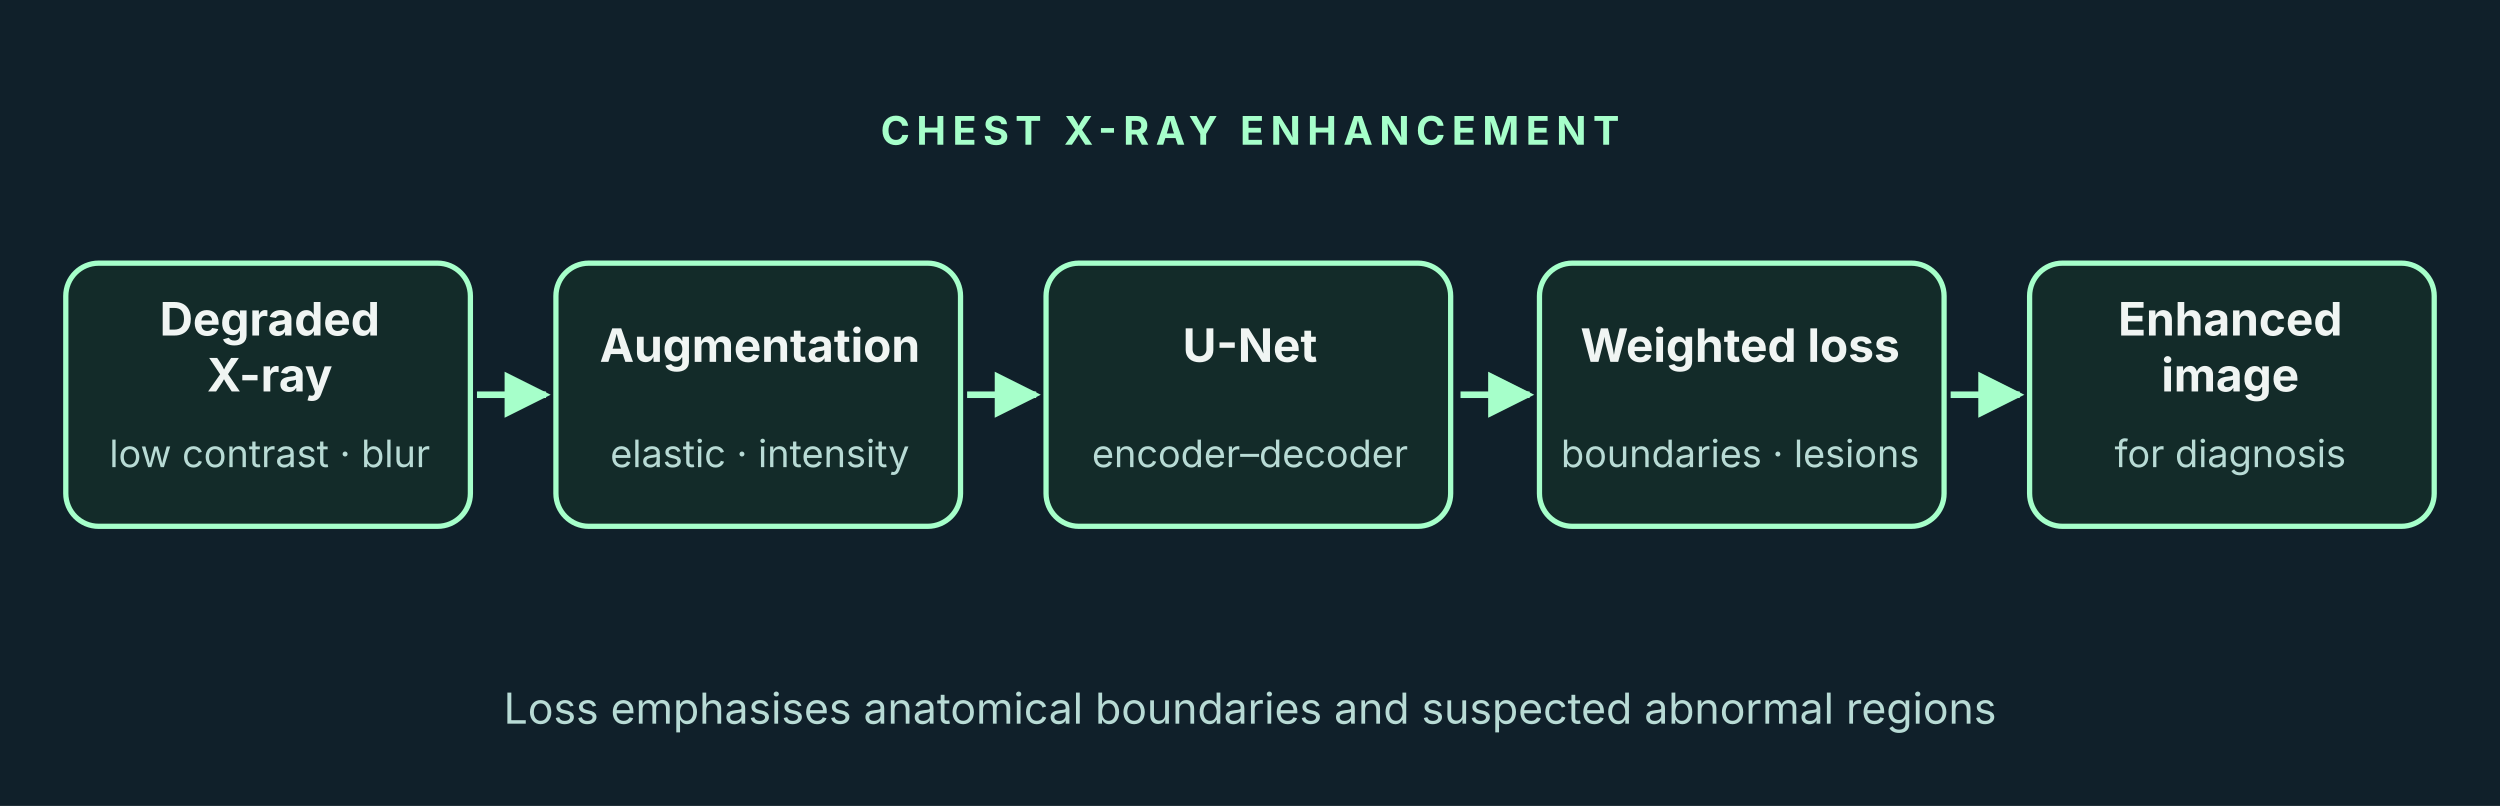
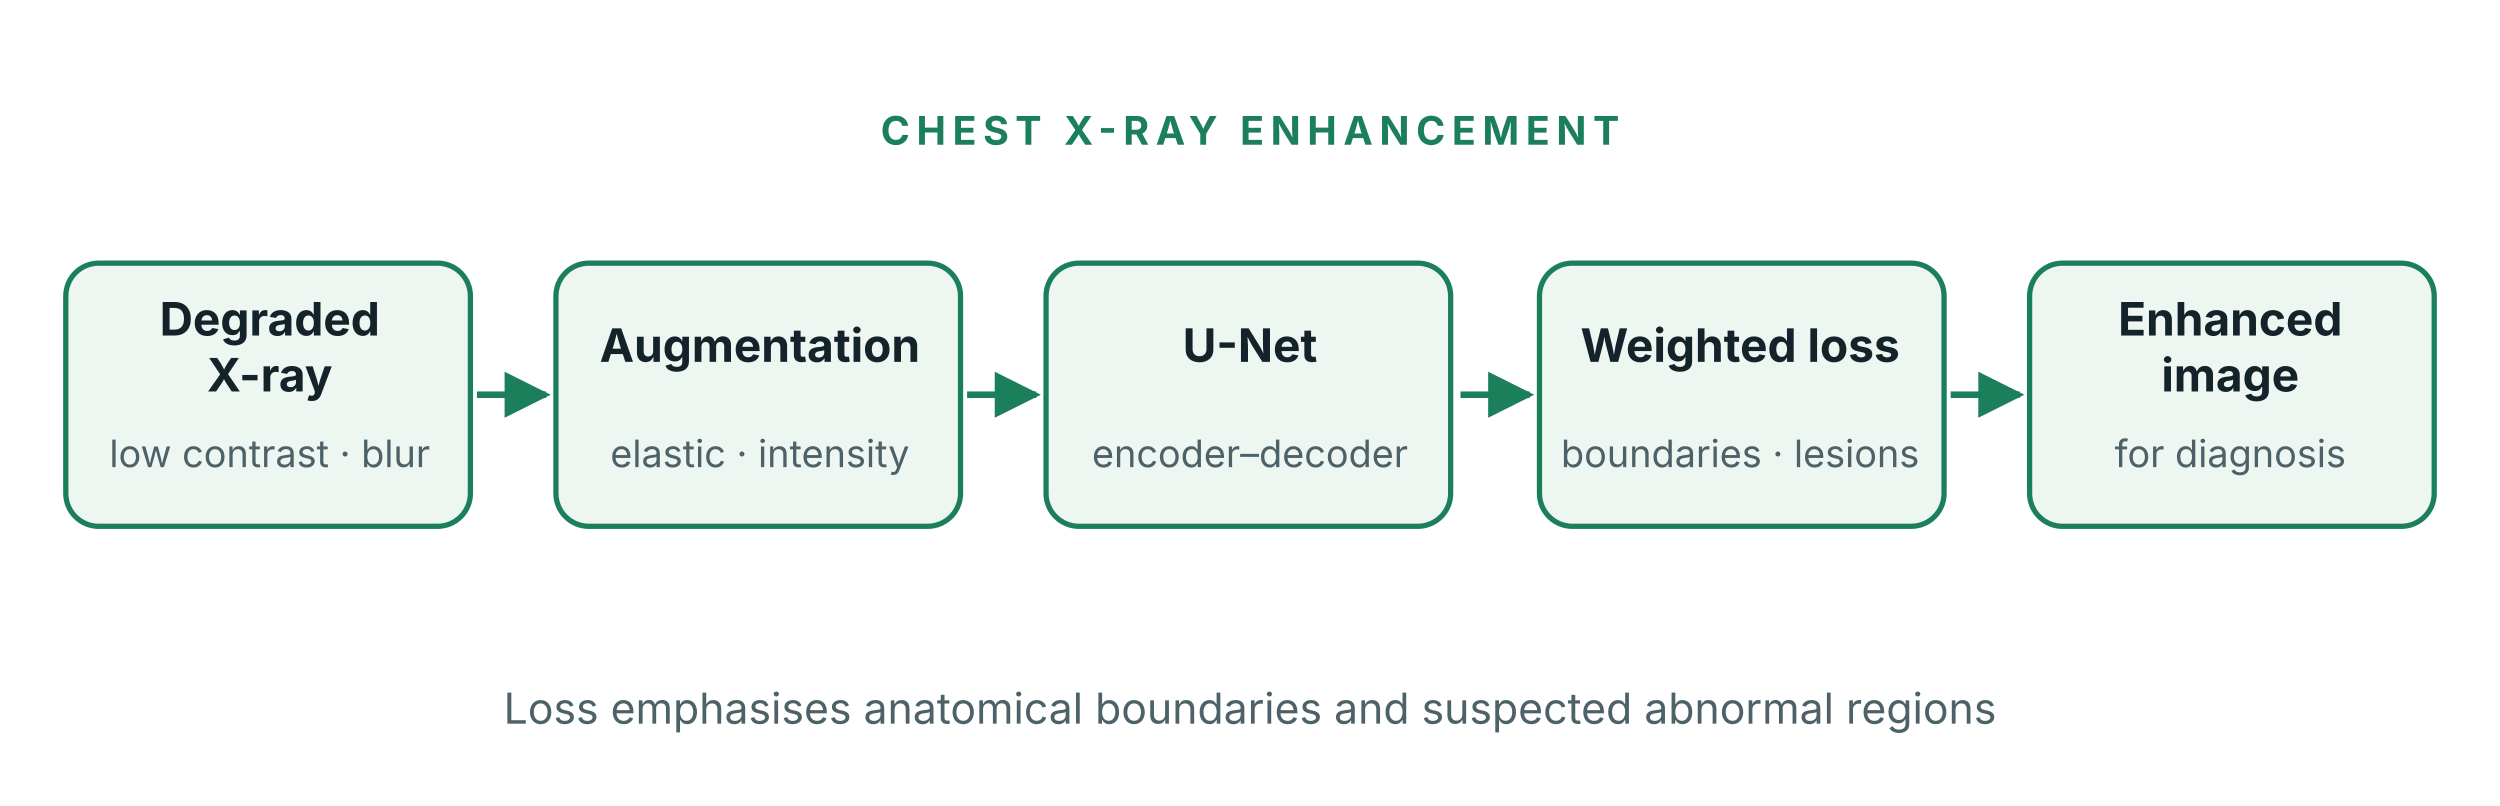
<svg xmlns="http://www.w3.org/2000/svg" width="760" height="245" viewBox="0 0 760 245" role="img" aria-labelledby="t d">
-   <rect width="760" height="245" fill="#10202a" />
+   <rect width="760" height="245" fill="#ffffff" />
  <defs>
    <marker id="a" viewBox="0 0 10 10" refX="9" refY="5" markerWidth="7" markerHeight="7" orient="auto">
-       <path d="M0 0L10 5L0 10z" fill="#a6ffca" />
+       <path d="M0 0L10 5L0 10z" fill="#1a7f5a" />
    </marker>
  </defs>
  <g font-family="Inter,system-ui,Arial,sans-serif" text-anchor="middle">
-     <text x="380" y="44" fill="#a6ffca" font-size="12" letter-spacing="2" font-weight="700">CHEST X-RAY ENHANCEMENT</text>
-     <rect x="20" y="80" width="123" height="80" rx="10" fill="#132b29" stroke="#a6ffca" stroke-width="1.6" />
-     <text x="82" y="102" fill="#f0f5f3" font-size="14" font-weight="700">Degraded</text>
-     <text x="82" y="119" fill="#f0f5f3" font-size="14" font-weight="700">X-ray</text>
-     <text x="82" y="142" fill="#b8dbd5" font-size="11.5">low contrast · blur</text>
-     <path d="M145 120.0H166" stroke="#a6ffca" stroke-width="2" marker-end="url(#a)" />
-     <rect x="169" y="80" width="123" height="80" rx="10" fill="#132b29" stroke="#a6ffca" stroke-width="1.6" />
-     <text x="231" y="110" fill="#f0f5f3" font-size="14" font-weight="700">Augmentation</text>
-     <text x="231" y="142" fill="#b8dbd5" font-size="11.5">elastic · intensity</text>
-     <path d="M294 120.0H315" stroke="#a6ffca" stroke-width="2" marker-end="url(#a)" />
-     <rect x="318" y="80" width="123" height="80" rx="10" fill="#132b29" stroke="#a6ffca" stroke-width="1.6" />
-     <text x="380" y="110" fill="#f0f5f3" font-size="14" font-weight="700">U-Net</text>
-     <text x="380" y="142" fill="#b8dbd5" font-size="11.5">encoder–decoder</text>
-     <path d="M444 120.0H465" stroke="#a6ffca" stroke-width="2" marker-end="url(#a)" />
-     <rect x="468" y="80" width="123" height="80" rx="10" fill="#132b29" stroke="#a6ffca" stroke-width="1.6" />
-     <text x="529" y="110" fill="#f0f5f3" font-size="14" font-weight="700">Weighted loss</text>
-     <text x="529" y="142" fill="#b8dbd5" font-size="11.5">boundaries · lesions</text>
-     <path d="M593 120.0H614" stroke="#a6ffca" stroke-width="2" marker-end="url(#a)" />
-     <rect x="617" y="80" width="123" height="80" rx="10" fill="#132b29" stroke="#a6ffca" stroke-width="1.6" />
-     <text x="678" y="102" fill="#f0f5f3" font-size="14" font-weight="700">Enhanced</text>
-     <text x="678" y="119" fill="#f0f5f3" font-size="14" font-weight="700">image</text>
-     <text x="678" y="142" fill="#b8dbd5" font-size="11.5">for diagnosis</text>
-     <text x="380" y="220" fill="#b8dbd5" font-size="13">Loss emphasises anatomical boundaries and suspected abnormal regions</text>
+     <text x="380" y="44" fill="#1a7f5a" font-size="12" letter-spacing="2" font-weight="700">CHEST X-RAY ENHANCEMENT</text>
+     <rect x="20" y="80" width="123" height="80" rx="10" fill="#eef6f2" stroke="#1a7f5a" stroke-width="1.6" />
+     <text x="82" y="102" fill="#14232a" font-size="14" font-weight="700">Degraded</text>
+     <text x="82" y="119" fill="#14232a" font-size="14" font-weight="700">X-ray</text>
+     <text x="82" y="142" fill="#4d6168" font-size="11.5">low contrast · blur</text>
+     <path d="M145 120.0H166" stroke="#1a7f5a" stroke-width="2" marker-end="url(#a)" />
+     <rect x="169" y="80" width="123" height="80" rx="10" fill="#eef6f2" stroke="#1a7f5a" stroke-width="1.6" />
+     <text x="231" y="110" fill="#14232a" font-size="14" font-weight="700">Augmentation</text>
+     <text x="231" y="142" fill="#4d6168" font-size="11.5">elastic · intensity</text>
+     <path d="M294 120.0H315" stroke="#1a7f5a" stroke-width="2" marker-end="url(#a)" />
+     <rect x="318" y="80" width="123" height="80" rx="10" fill="#eef6f2" stroke="#1a7f5a" stroke-width="1.6" />
+     <text x="380" y="110" fill="#14232a" font-size="14" font-weight="700">U-Net</text>
+     <text x="380" y="142" fill="#4d6168" font-size="11.5">encoder–decoder</text>
+     <path d="M444 120.0H465" stroke="#1a7f5a" stroke-width="2" marker-end="url(#a)" />
+     <rect x="468" y="80" width="123" height="80" rx="10" fill="#eef6f2" stroke="#1a7f5a" stroke-width="1.6" />
+     <text x="529" y="110" fill="#14232a" font-size="14" font-weight="700">Weighted loss</text>
+     <text x="529" y="142" fill="#4d6168" font-size="11.5">boundaries · lesions</text>
+     <path d="M593 120.0H614" stroke="#1a7f5a" stroke-width="2" marker-end="url(#a)" />
+     <rect x="617" y="80" width="123" height="80" rx="10" fill="#eef6f2" stroke="#1a7f5a" stroke-width="1.6" />
+     <text x="678" y="102" fill="#14232a" font-size="14" font-weight="700">Enhanced</text>
+     <text x="678" y="119" fill="#14232a" font-size="14" font-weight="700">image</text>
+     <text x="678" y="142" fill="#4d6168" font-size="11.5">for diagnosis</text>
+     <text x="380" y="220" fill="#4d6168" font-size="13">Loss emphasises anatomical boundaries and suspected abnormal regions</text>
  </g>
</svg>
